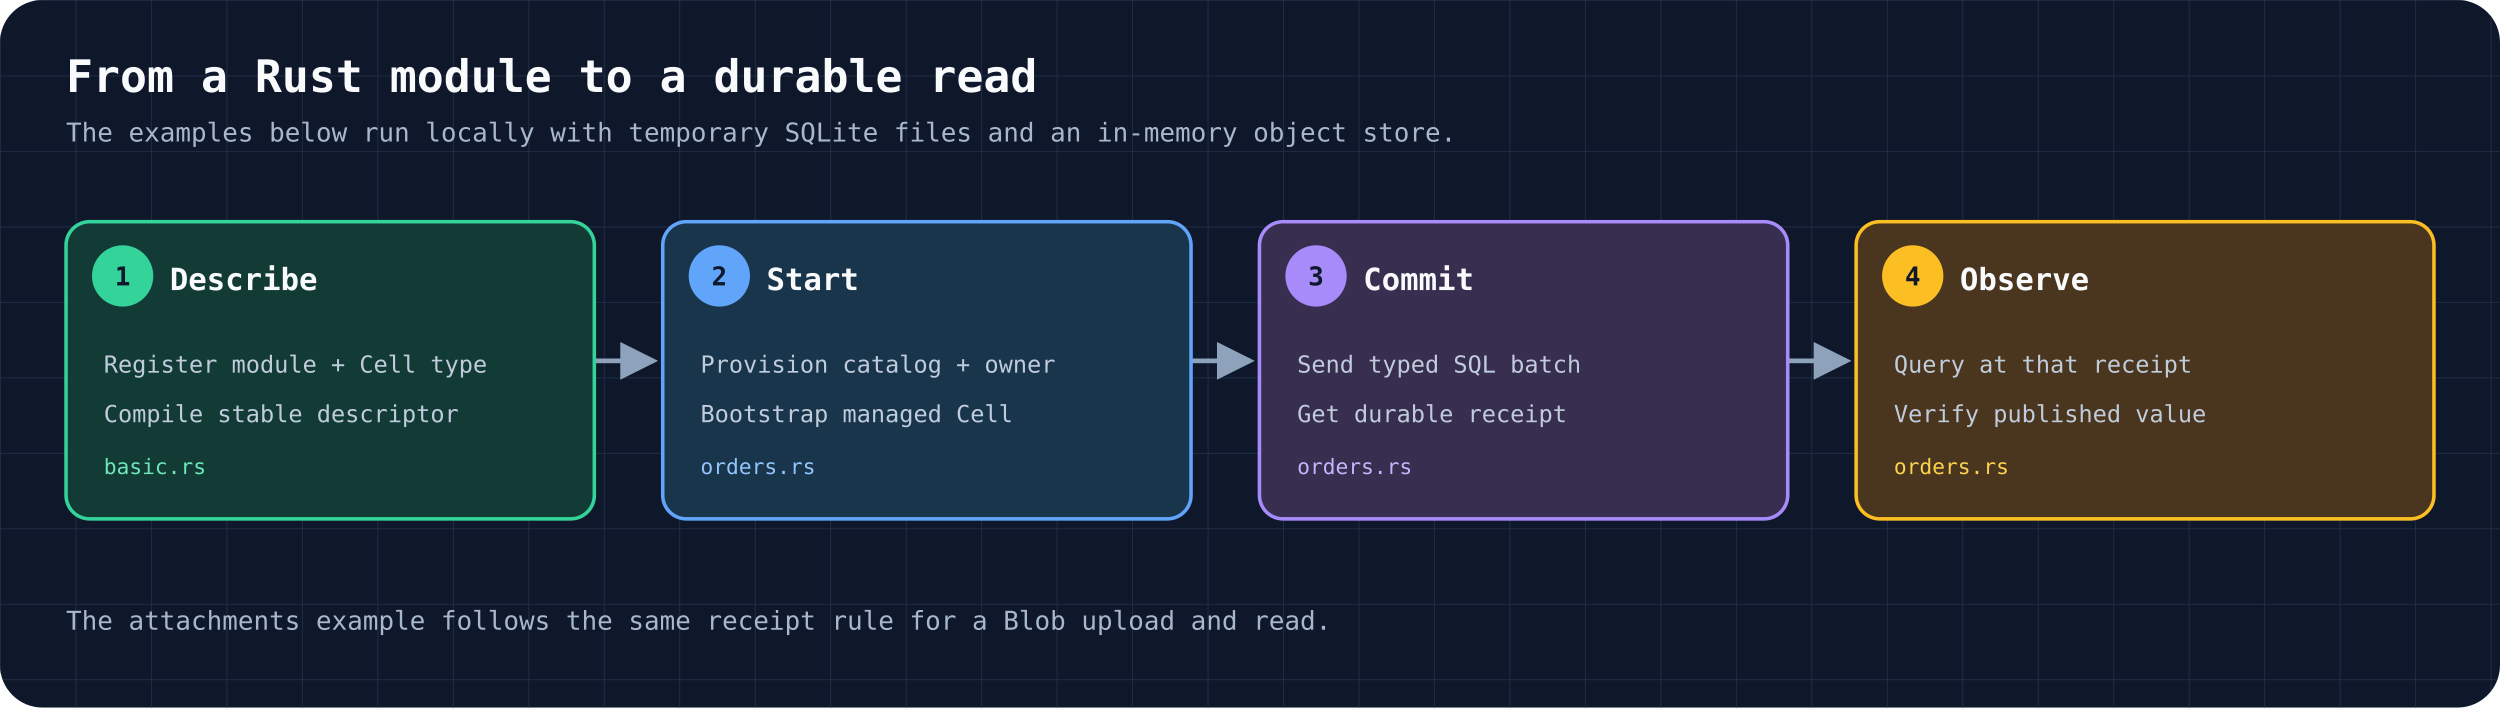
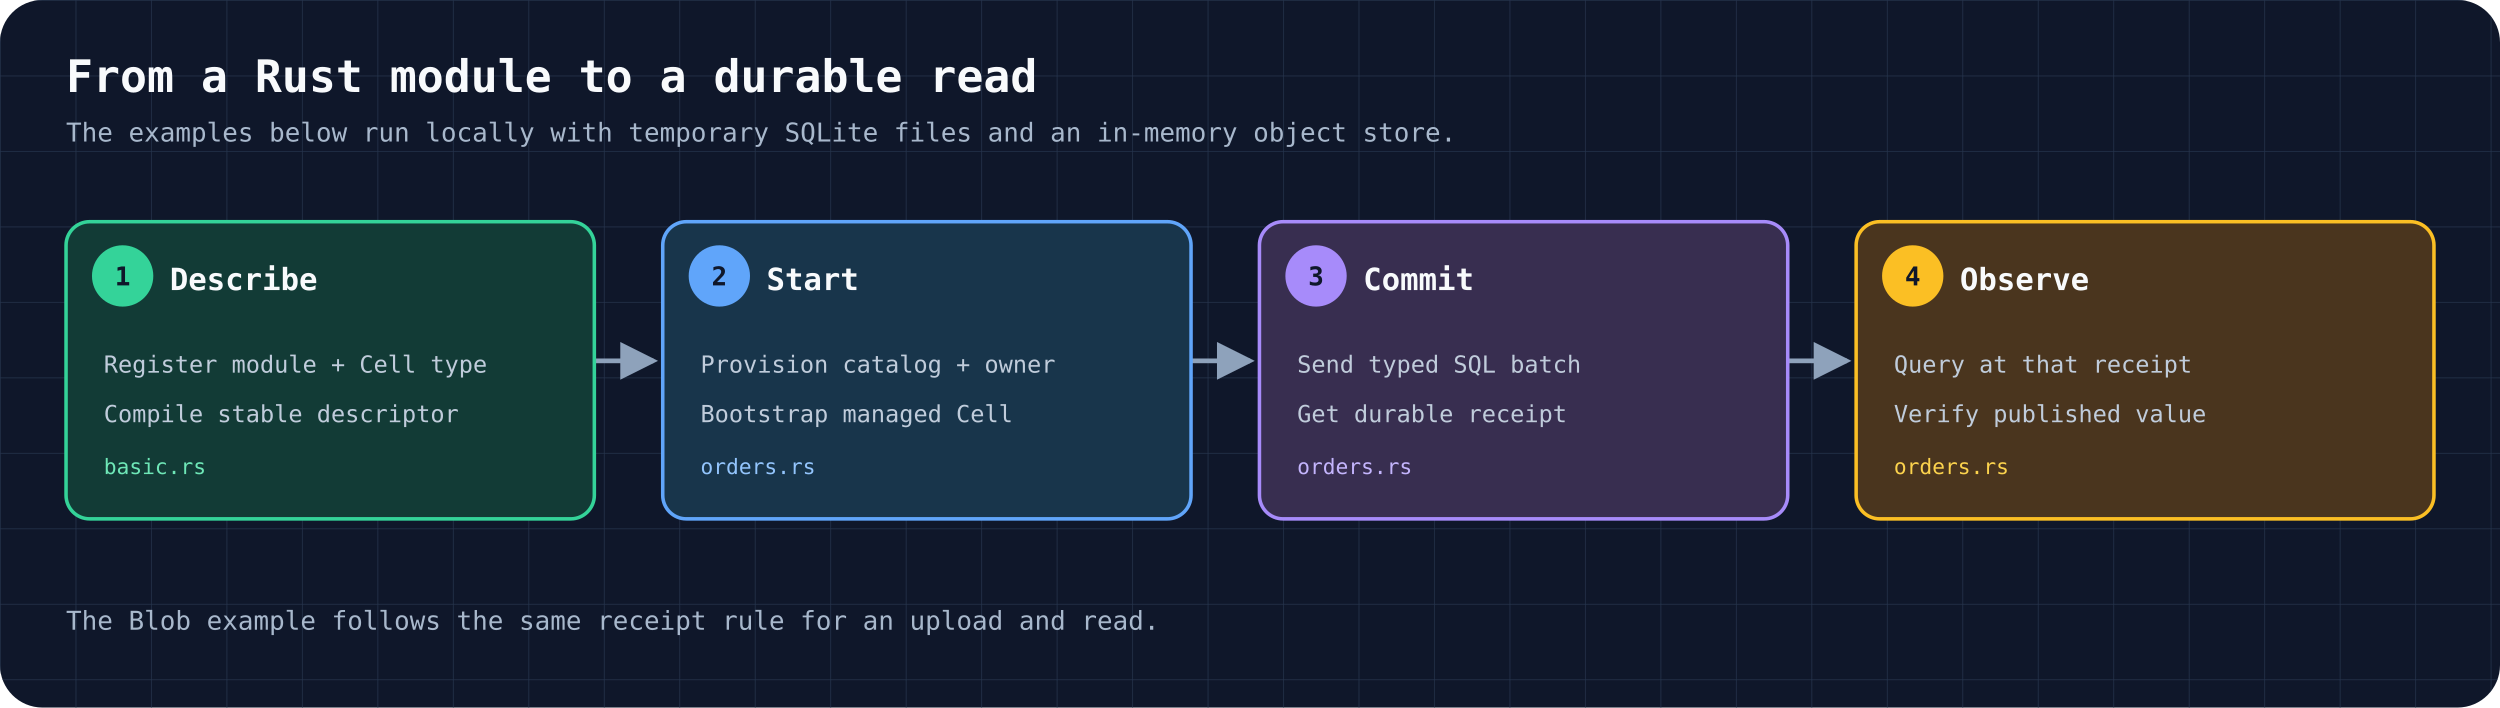
<svg xmlns="http://www.w3.org/2000/svg" viewBox="0 0 1060 300" role="img" aria-labelledby="title desc">
  <defs>
    <pattern id="grid" width="32" height="32" patternUnits="userSpaceOnUse">
      <path d="M32 0H0V32" fill="none" stroke="#25334b" stroke-width=".6" />
    </pattern>
    <marker id="arrow" markerWidth="8" markerHeight="8" refX="7" refY="4" orient="auto">
      <path d="M0 0L8 4L0 8Z" fill="#8ea2bb" />
    </marker>
    <style>text{font-family:ui-monospace,SFMono-Regular,Menlo,Consolas,monospace}.title{font-size:19px;font-weight:700;fill:#f8fafc}.sub{font-size:11px;fill:#a8b8cc}.num{font-size:11px;font-weight:700;fill:#0f172a}.label{font-size:13px;font-weight:700;fill:#f8fafc}.detail{font-size:10px;fill:#c0ccdb}.edge{fill:none;stroke:#8ea2bb;stroke-width:2;marker-end:url(#arrow)}</style>
  </defs>
  <rect width="1060" height="300" rx="18" fill="#0f172a" />
  <rect width="1060" height="300" rx="18" fill="url(#grid)" />
  <text x="28" y="39" class="title">From a Rust module to a durable read</text>
  <text x="28" y="60" class="sub">The examples below run locally with temporary SQLite files and an in-memory object store.</text>
  <path class="edge" d="M252 153H277" />
  <path class="edge" d="M505 153H530" />
  <path class="edge" d="M758 153H783" />
  <rect x="28" y="94" width="224" height="126" rx="10" fill="#123b36" stroke="#34d399" stroke-width="1.5" />
  <circle cx="52" cy="117" r="13" fill="#34d399" />
  <text x="52" y="121" class="num" text-anchor="middle">1</text>
  <text x="72" y="123" class="label">Describe</text>
  <text x="44" y="158" class="detail">Register module + Cell type</text>
  <text x="44" y="179" class="detail">Compile stable descriptor</text>
  <text x="44" y="201" fill="#6ee7b7" font-size="9">basic.rs</text>
  <rect x="281" y="94" width="224" height="126" rx="10" fill="#18354b" stroke="#60a5fa" stroke-width="1.5" />
  <circle cx="305" cy="117" r="13" fill="#60a5fa" />
  <text x="305" y="121" class="num" text-anchor="middle">2</text>
  <text x="325" y="123" class="label">Start</text>
  <text x="297" y="158" class="detail">Provision catalog + owner</text>
  <text x="297" y="179" class="detail">Bootstrap managed Cell</text>
  <text x="297" y="201" fill="#93c5fd" font-size="9">orders.rs</text>
  <rect x="534" y="94" width="224" height="126" rx="10" fill="#382e50" stroke="#a78bfa" stroke-width="1.5" />
  <circle cx="558" cy="117" r="13" fill="#a78bfa" />
  <text x="558" y="121" class="num" text-anchor="middle">3</text>
  <text x="578" y="123" class="label">Commit</text>
  <text x="550" y="158" class="detail">Send typed SQL batch</text>
  <text x="550" y="179" class="detail">Get durable receipt</text>
  <text x="550" y="201" fill="#c4b5fd" font-size="9">orders.rs</text>
  <rect x="787" y="94" width="245" height="126" rx="10" fill="#4a351e" stroke="#fbbf24" stroke-width="1.5" />
  <circle cx="811" cy="117" r="13" fill="#fbbf24" />
  <text x="811" y="121" class="num" text-anchor="middle">4</text>
  <text x="831" y="123" class="label">Observe</text>
  <text x="803" y="158" class="detail">Query at that receipt</text>
  <text x="803" y="179" class="detail">Verify published value</text>
  <text x="803" y="201" fill="#fcd34d" font-size="9">orders.rs</text>
-   <text x="28" y="267" class="sub">The attachments example follows the same receipt rule for a Blob upload and read.</text>
+   <text x="28" y="267" class="sub">The Blob example follows the same receipt rule for an upload and read.</text>
</svg>
